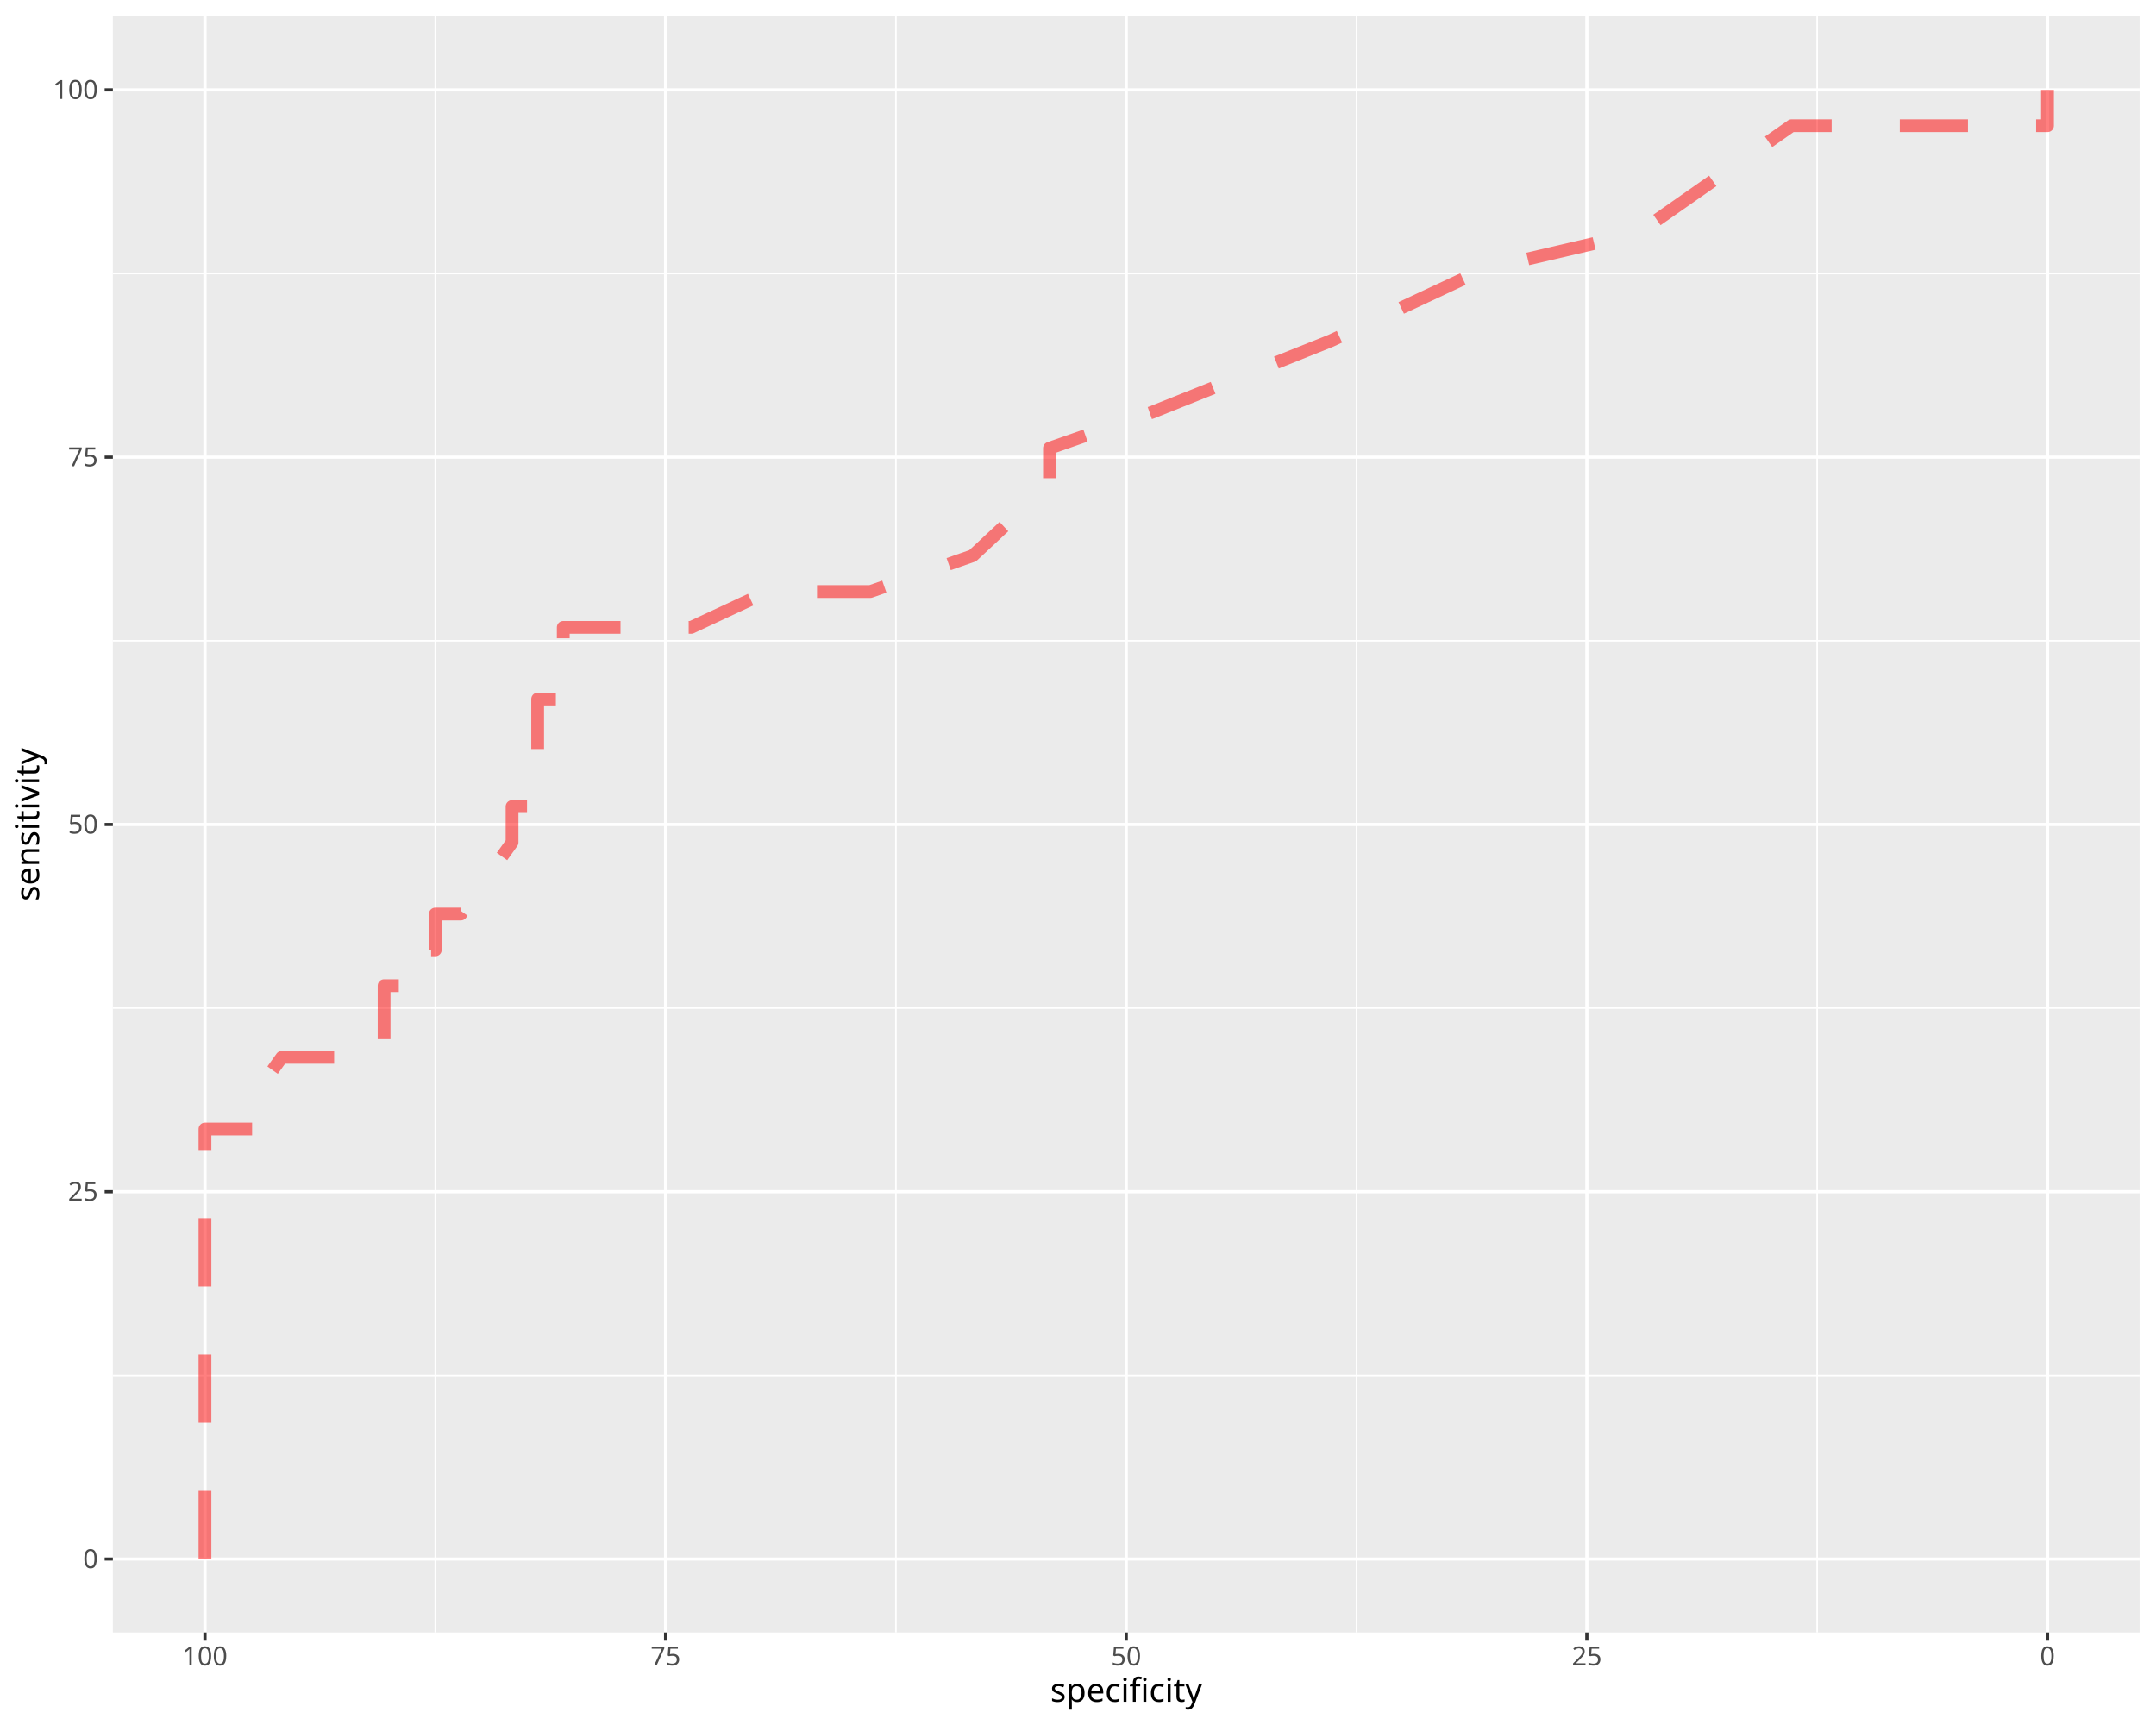
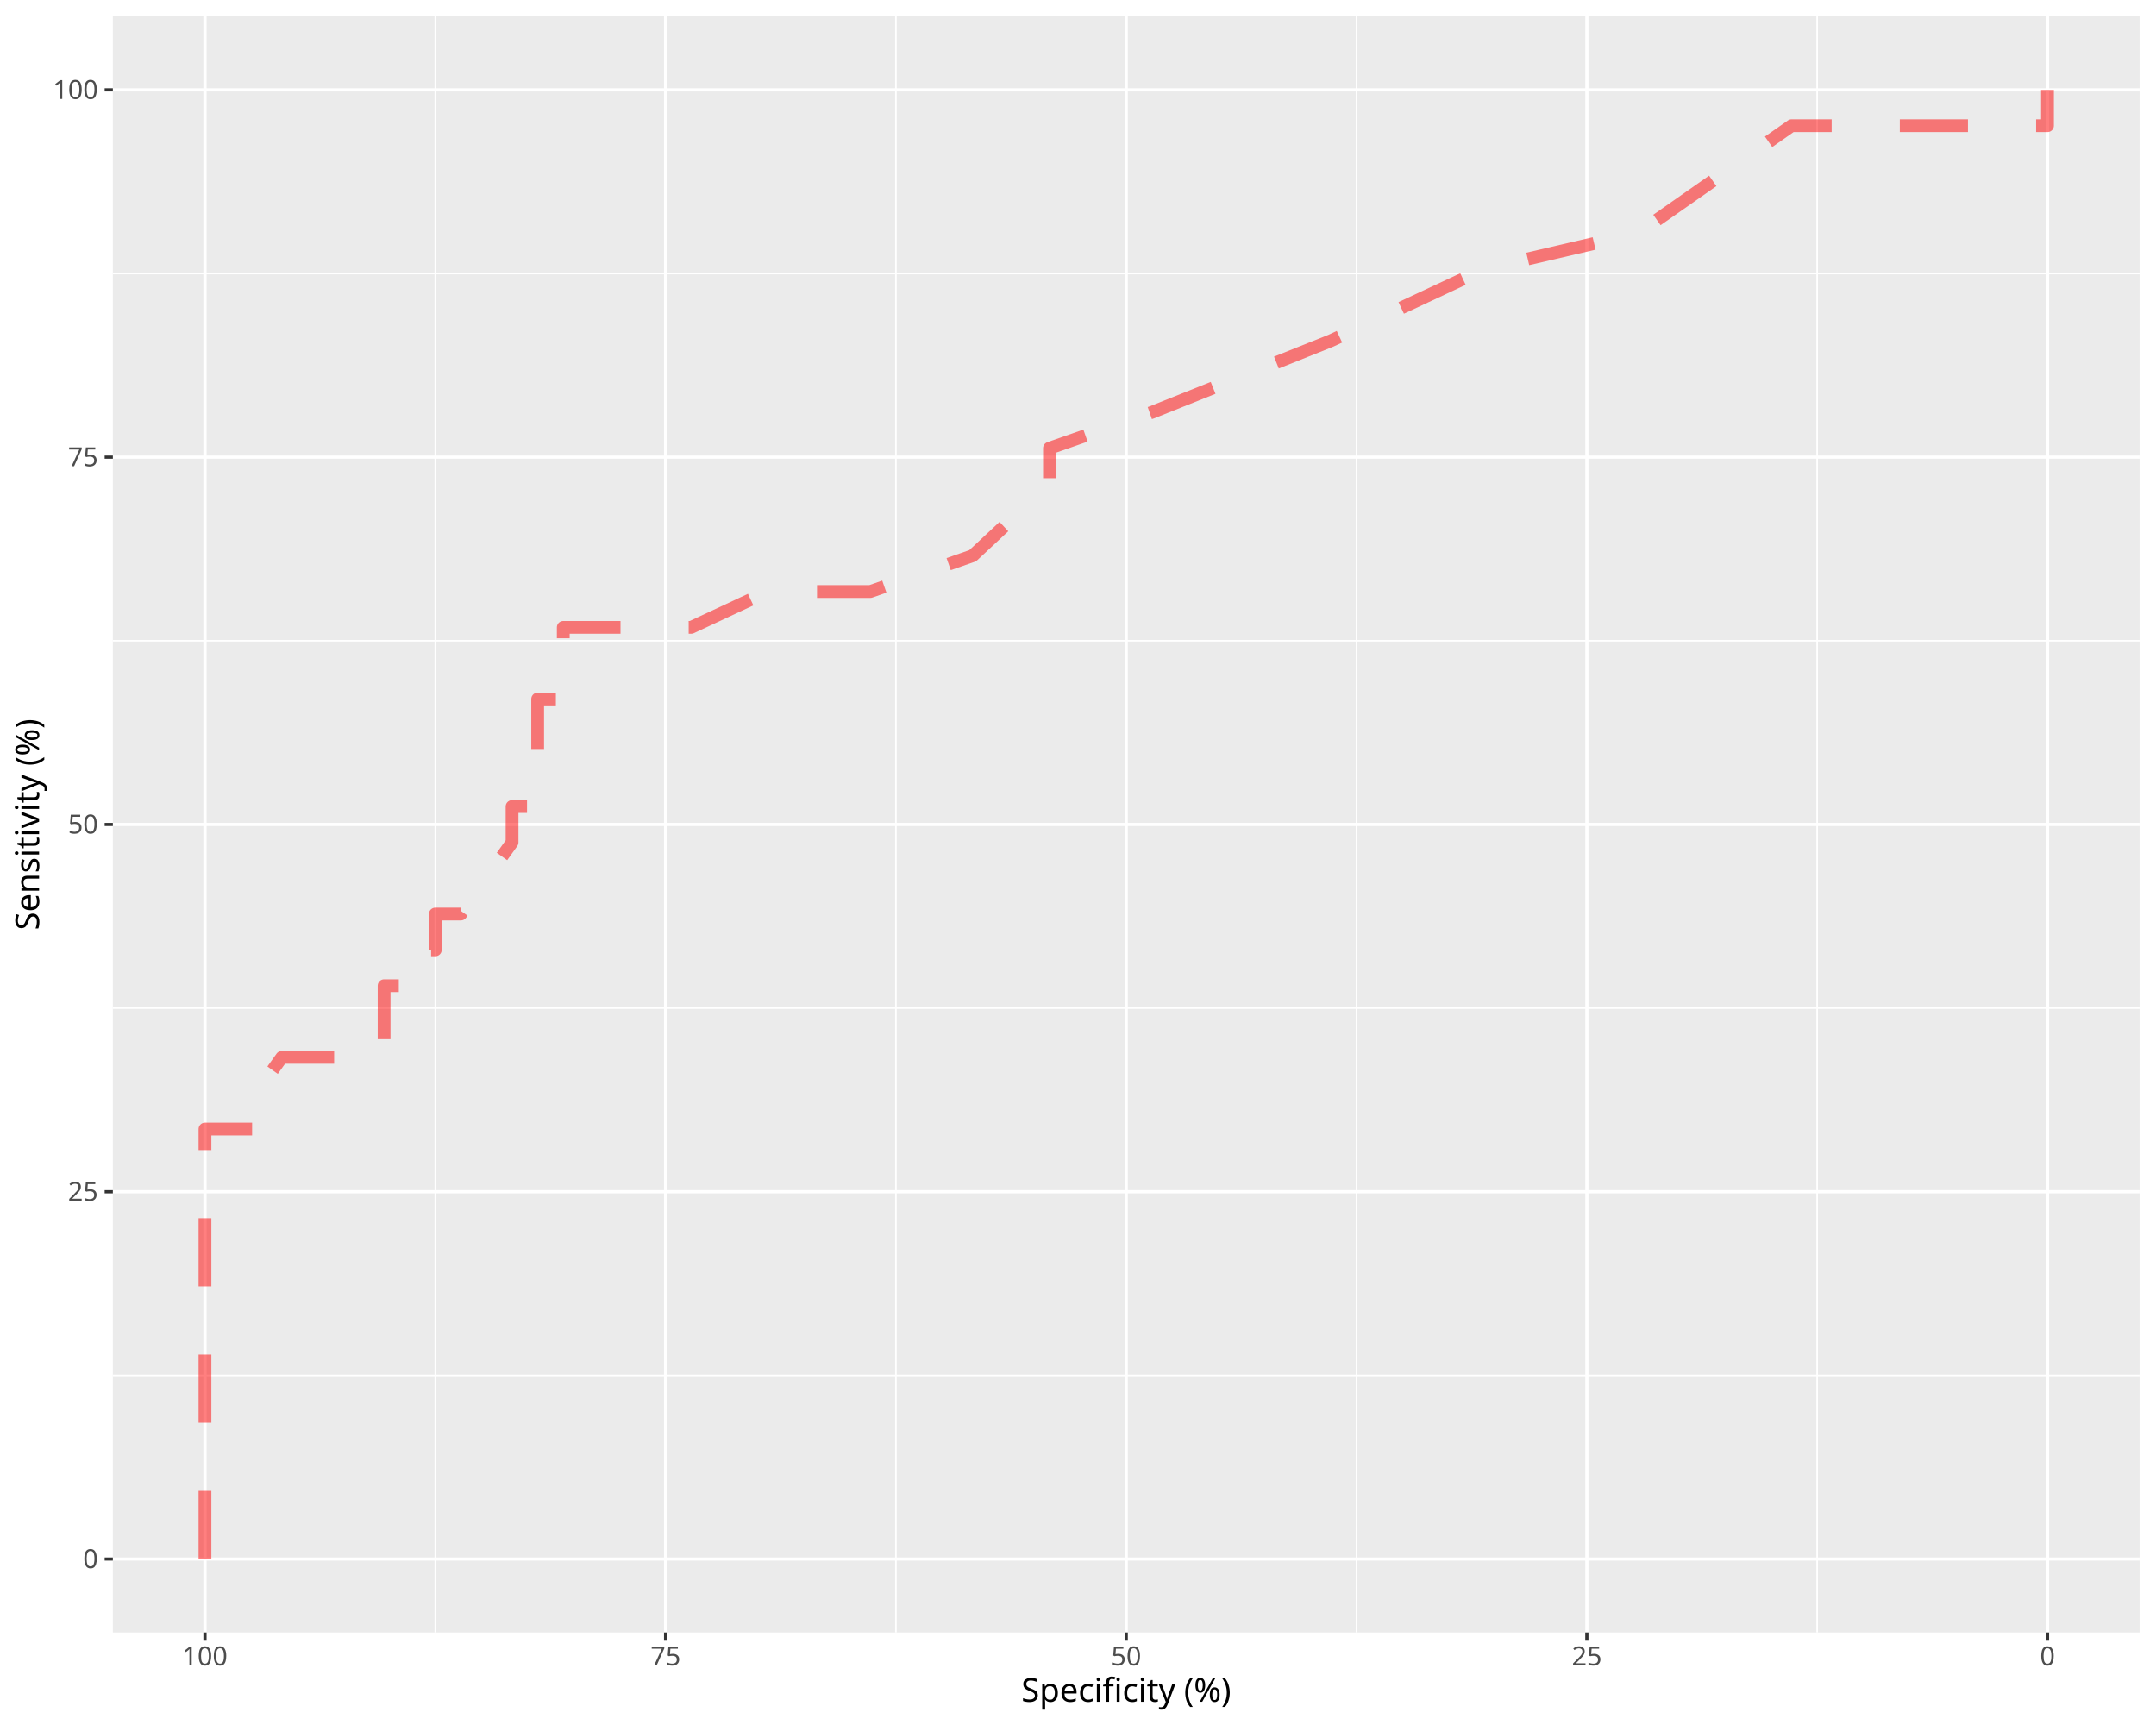
<svg xmlns="http://www.w3.org/2000/svg" class="svglite" data-engine-version="2.0" width="720.00pt" height="576.00pt" viewBox="0 0 720.00 576.00">
  <defs>
    <style type="text/css">
    .svglite line, .svglite polyline, .svglite polygon, .svglite path, .svglite rect, .svglite circle {
      fill: none;
      stroke: #000000;
      stroke-linecap: round;
      stroke-linejoin: round;
      stroke-miterlimit: 10.00;
    }
  </style>
  </defs>
  <rect width="100%" height="100%" style="stroke: none; fill: #FFFFFF;" />
  <defs>
    <clipPath id="cpMC4wMHw3MjAuMDB8MC4wMHw1NzYuMDA=">
      <rect x="0.00" y="0.00" width="720.00" height="576.00" />
    </clipPath>
  </defs>
  <g clip-path="url(#cpMC4wMHw3MjAuMDB8MC4wMHw1NzYuMDA=)">
    <rect x="0.00" y="0.00" width="720.00" height="576.00" style="stroke-width: 1.07; stroke: #FFFFFF; fill: #FFFFFF;" />
  </g>
  <defs>
    <clipPath id="cpMzcuNjl8NzE0LjUyfDUuNDh8NTQ1LjEx">
      <rect x="37.69" y="5.48" width="676.83" height="539.63" />
    </clipPath>
  </defs>
  <g clip-path="url(#cpMzcuNjl8NzE0LjUyfDUuNDh8NTQ1LjEx)">
    <rect x="37.69" y="5.48" width="676.83" height="539.63" style="stroke-width: 1.07; stroke: none; fill: #EBEBEB;" />
    <polyline points="37.69,459.26 714.52,459.26 " style="stroke-width: 0.53; stroke: #FFFFFF; stroke-linecap: butt;" />
    <polyline points="37.69,336.62 714.52,336.62 " style="stroke-width: 0.53; stroke: #FFFFFF; stroke-linecap: butt;" />
    <polyline points="37.69,213.97 714.52,213.97 " style="stroke-width: 0.53; stroke: #FFFFFF; stroke-linecap: butt;" />
    <polyline points="37.69,91.33 714.52,91.33 " style="stroke-width: 0.53; stroke: #FFFFFF; stroke-linecap: butt;" />
    <polyline points="606.84,545.11 606.84,5.48 " style="stroke-width: 0.53; stroke: #FFFFFF; stroke-linecap: butt;" />
    <polyline points="453.02,545.11 453.02,5.48 " style="stroke-width: 0.53; stroke: #FFFFFF; stroke-linecap: butt;" />
    <polyline points="299.19,545.11 299.19,5.48 " style="stroke-width: 0.53; stroke: #FFFFFF; stroke-linecap: butt;" />
    <polyline points="145.37,545.11 145.37,5.48 " style="stroke-width: 0.53; stroke: #FFFFFF; stroke-linecap: butt;" />
    <polyline points="37.69,520.58 714.52,520.58 " style="stroke-width: 1.07; stroke: #FFFFFF; stroke-linecap: butt;" />
    <polyline points="37.69,397.94 714.52,397.94 " style="stroke-width: 1.07; stroke: #FFFFFF; stroke-linecap: butt;" />
    <polyline points="37.69,275.30 714.52,275.30 " style="stroke-width: 1.07; stroke: #FFFFFF; stroke-linecap: butt;" />
    <polyline points="37.69,152.65 714.52,152.65 " style="stroke-width: 1.07; stroke: #FFFFFF; stroke-linecap: butt;" />
    <polyline points="37.69,30.01 714.52,30.01 " style="stroke-width: 1.07; stroke: #FFFFFF; stroke-linecap: butt;" />
    <polyline points="683.76,545.11 683.76,5.48 " style="stroke-width: 1.07; stroke: #FFFFFF; stroke-linecap: butt;" />
    <polyline points="529.93,545.11 529.93,5.48 " style="stroke-width: 1.07; stroke: #FFFFFF; stroke-linecap: butt;" />
    <polyline points="376.10,545.11 376.10,5.48 " style="stroke-width: 1.07; stroke: #FFFFFF; stroke-linecap: butt;" />
    <polyline points="222.28,545.11 222.28,5.48 " style="stroke-width: 1.07; stroke: #FFFFFF; stroke-linecap: butt;" />
    <polyline points="68.45,545.11 68.45,5.48 " style="stroke-width: 1.07; stroke: #FFFFFF; stroke-linecap: butt;" />
    <polyline points="68.45,520.58 68.45,508.62 68.45,496.65 68.45,484.69 68.45,472.72 68.45,460.76 68.45,448.79 68.45,424.86 68.45,412.90 68.45,400.93 68.45,388.97 68.45,377.00 85.55,377.00 85.55,365.04 94.09,353.07 111.18,353.07 119.73,353.07 128.27,353.07 128.27,329.14 136.82,329.14 136.82,317.17 145.37,317.17 145.37,305.21 153.91,305.21 162.46,293.24 171.00,281.28 171.00,269.31 179.55,269.31 179.55,257.35 179.55,245.38 179.55,233.42 188.10,233.42 188.10,221.45 188.10,209.49 205.19,209.49 213.73,209.49 230.82,209.49 256.46,197.52 290.65,197.52 324.83,185.56 350.47,161.63 350.47,149.66 384.65,137.70 444.47,113.77 495.75,89.83 547.02,77.87 598.30,41.97 615.39,41.97 641.03,41.97 683.76,41.97 683.76,30.01 " style="stroke-width: 4.27; stroke: #FF0000; stroke-opacity: 0.50; stroke-dasharray: 22.76,22.76; stroke-linecap: butt;" />
  </g>
  <g clip-path="url(#cpMC4wMHw3MjAuMDB8MC4wMHw1NzYuMDA=)">
    <text x="32.76" y="523.61" text-anchor="end" style="font-size: 8.80px; fill: #4D4D4D; font-family: sans;" textLength="4.89px" lengthAdjust="spacingAndGlyphs">0</text>
    <text x="32.76" y="400.97" text-anchor="end" style="font-size: 8.80px; fill: #4D4D4D; font-family: sans;" textLength="9.79px" lengthAdjust="spacingAndGlyphs">25</text>
    <text x="32.76" y="278.32" text-anchor="end" style="font-size: 8.80px; fill: #4D4D4D; font-family: sans;" textLength="9.79px" lengthAdjust="spacingAndGlyphs">50</text>
    <text x="32.76" y="155.68" text-anchor="end" style="font-size: 8.80px; fill: #4D4D4D; font-family: sans;" textLength="9.79px" lengthAdjust="spacingAndGlyphs">75</text>
    <text x="32.76" y="33.04" text-anchor="end" style="font-size: 8.80px; fill: #4D4D4D; font-family: sans;" textLength="14.68px" lengthAdjust="spacingAndGlyphs">100</text>
    <polyline points="34.95,520.58 37.69,520.58 " style="stroke-width: 1.07; stroke: #333333; stroke-linecap: butt;" />
    <polyline points="34.95,397.94 37.69,397.94 " style="stroke-width: 1.07; stroke: #333333; stroke-linecap: butt;" />
    <polyline points="34.95,275.30 37.69,275.30 " style="stroke-width: 1.07; stroke: #333333; stroke-linecap: butt;" />
    <polyline points="34.95,152.65 37.69,152.65 " style="stroke-width: 1.07; stroke: #333333; stroke-linecap: butt;" />
    <polyline points="34.95,30.01 37.69,30.01 " style="stroke-width: 1.07; stroke: #333333; stroke-linecap: butt;" />
    <polyline points="683.76,547.85 683.76,545.11 " style="stroke-width: 1.07; stroke: #333333; stroke-linecap: butt;" />
    <polyline points="529.93,547.85 529.93,545.11 " style="stroke-width: 1.07; stroke: #333333; stroke-linecap: butt;" />
    <polyline points="376.10,547.85 376.10,545.11 " style="stroke-width: 1.07; stroke: #333333; stroke-linecap: butt;" />
    <polyline points="222.28,547.85 222.28,545.11 " style="stroke-width: 1.07; stroke: #333333; stroke-linecap: butt;" />
    <polyline points="68.45,547.85 68.45,545.11 " style="stroke-width: 1.07; stroke: #333333; stroke-linecap: butt;" />
    <text x="683.76" y="556.10" text-anchor="middle" style="font-size: 8.80px; fill: #4D4D4D; font-family: sans;" textLength="4.89px" lengthAdjust="spacingAndGlyphs">0</text>
    <text x="529.93" y="556.10" text-anchor="middle" style="font-size: 8.80px; fill: #4D4D4D; font-family: sans;" textLength="9.79px" lengthAdjust="spacingAndGlyphs">25</text>
    <text x="376.10" y="556.10" text-anchor="middle" style="font-size: 8.80px; fill: #4D4D4D; font-family: sans;" textLength="9.79px" lengthAdjust="spacingAndGlyphs">50</text>
    <text x="222.28" y="556.10" text-anchor="middle" style="font-size: 8.80px; fill: #4D4D4D; font-family: sans;" textLength="9.79px" lengthAdjust="spacingAndGlyphs">75</text>
    <text x="68.45" y="556.10" text-anchor="middle" style="font-size: 8.80px; fill: #4D4D4D; font-family: sans;" textLength="14.68px" lengthAdjust="spacingAndGlyphs">100</text>
-     <text x="376.10" y="568.24" text-anchor="middle" style="font-size: 11.00px; font-family: sans;" textLength="47.69px" lengthAdjust="spacingAndGlyphs">specificity</text>
-     <text transform="translate(13.05,275.30) rotate(-90)" text-anchor="middle" style="font-size: 11.00px; font-family: sans;" textLength="47.69px" lengthAdjust="spacingAndGlyphs">sensitivity</text>
+     <text x="376.10" y="568.24" text-anchor="middle" style="font-size: 11.00px; font-family: sans;" textLength="69.69px" lengthAdjust="spacingAndGlyphs">Specificity (%)</text>
+     <text transform="translate(13.05,275.30) rotate(-90)" text-anchor="middle" style="font-size: 11.00px; font-family: sans;" textLength="69.69px" lengthAdjust="spacingAndGlyphs">Sensitivity (%)</text>
  </g>
</svg>
